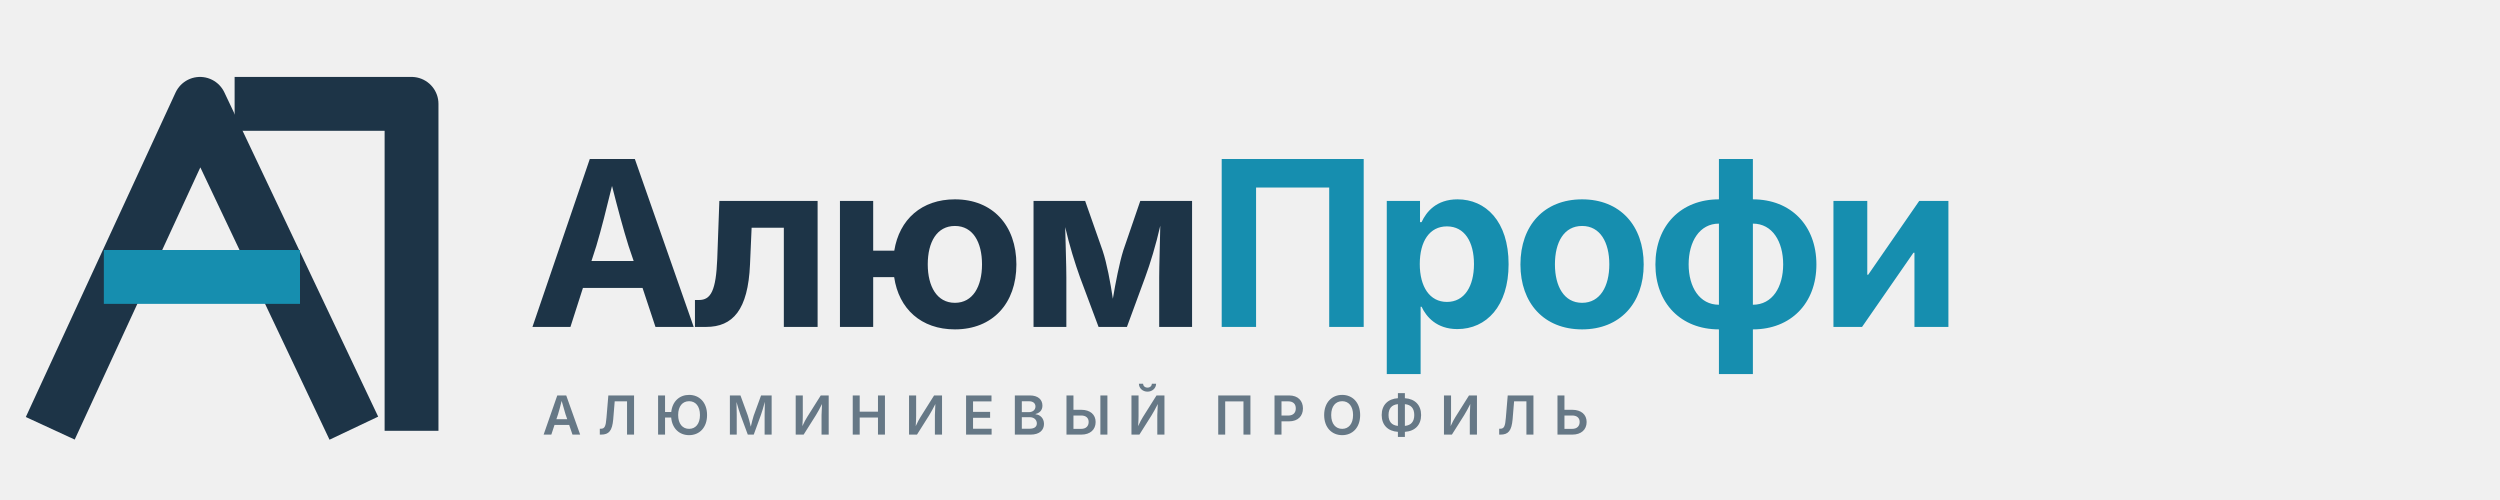
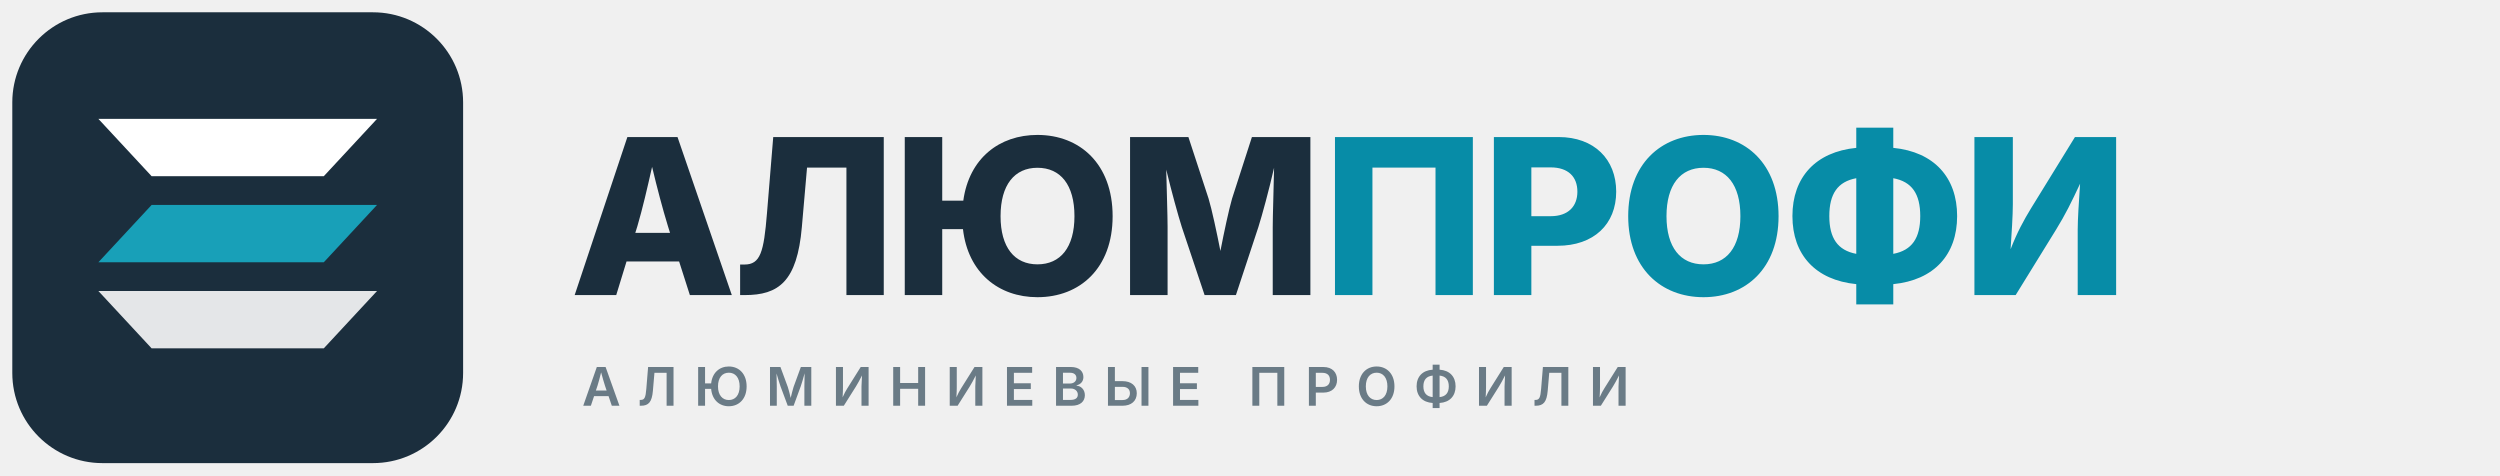
- <svg xmlns="http://www.w3.org/2000/svg" width="650" height="130" viewBox="0 0 650 130" role="img" aria-labelledby="title desc">
-   <g fill="none" stroke-linecap="square" stroke-linejoin="round">
-     <path d="M16 105 52 27 89 105" stroke="#1D3447" stroke-width="14" />
-     <path d="M34 72h37" stroke="#168EAF" stroke-width="14" />
-     <path d="M68 27h39v78" stroke="#1D3447" stroke-width="14" />
-   </g>
-   <text x="137" y="85" fill="#1D3447" font-family="Inter, Arial, sans-serif" font-size="60" font-weight="700" letter-spacing="-1.7">Алюм<tspan fill="#168EAF">Профи</tspan>
+ <svg xmlns="http://www.w3.org/2000/svg" width="610" height="116" viewBox="0 0 610 116" role="img" aria-labelledby="title desc">
+   <rect x="3" y="3" width="110" height="110" rx="22" fill="#1B2E3D" />
+   <path d="M24 29h68L79 43H37z" fill="#FFFFFF" />
+   <path d="M37 50h55L79 64H24z" fill="#18A0B8" />
+   <path d="M24 71h68L79 85H37z" fill="#FFFFFF" opacity=".88" />
+   <text x="139" y="72" fill="#1B2E3D" font-family="Inter, Arial, sans-serif" font-size="53" font-weight="800" letter-spacing="-.9">АЛЮМ<tspan fill="#078CA7">ПРОФИ</tspan>
  </text>
-   <text x="141" y="113" fill="#667886" font-family="Inter, Arial, sans-serif" font-size="14" font-weight="600" letter-spacing="4.2">АЛЮМИНИЕВЫЙ ПРОФИЛЬ</text>
+   <text x="142" y="99" fill="#6A7B86" font-family="Inter, Arial, sans-serif" font-size="13" font-weight="600" letter-spacing="4.1">АЛЮМИНИЕВЫЕ ПРОФИЛИ</text>
</svg>
